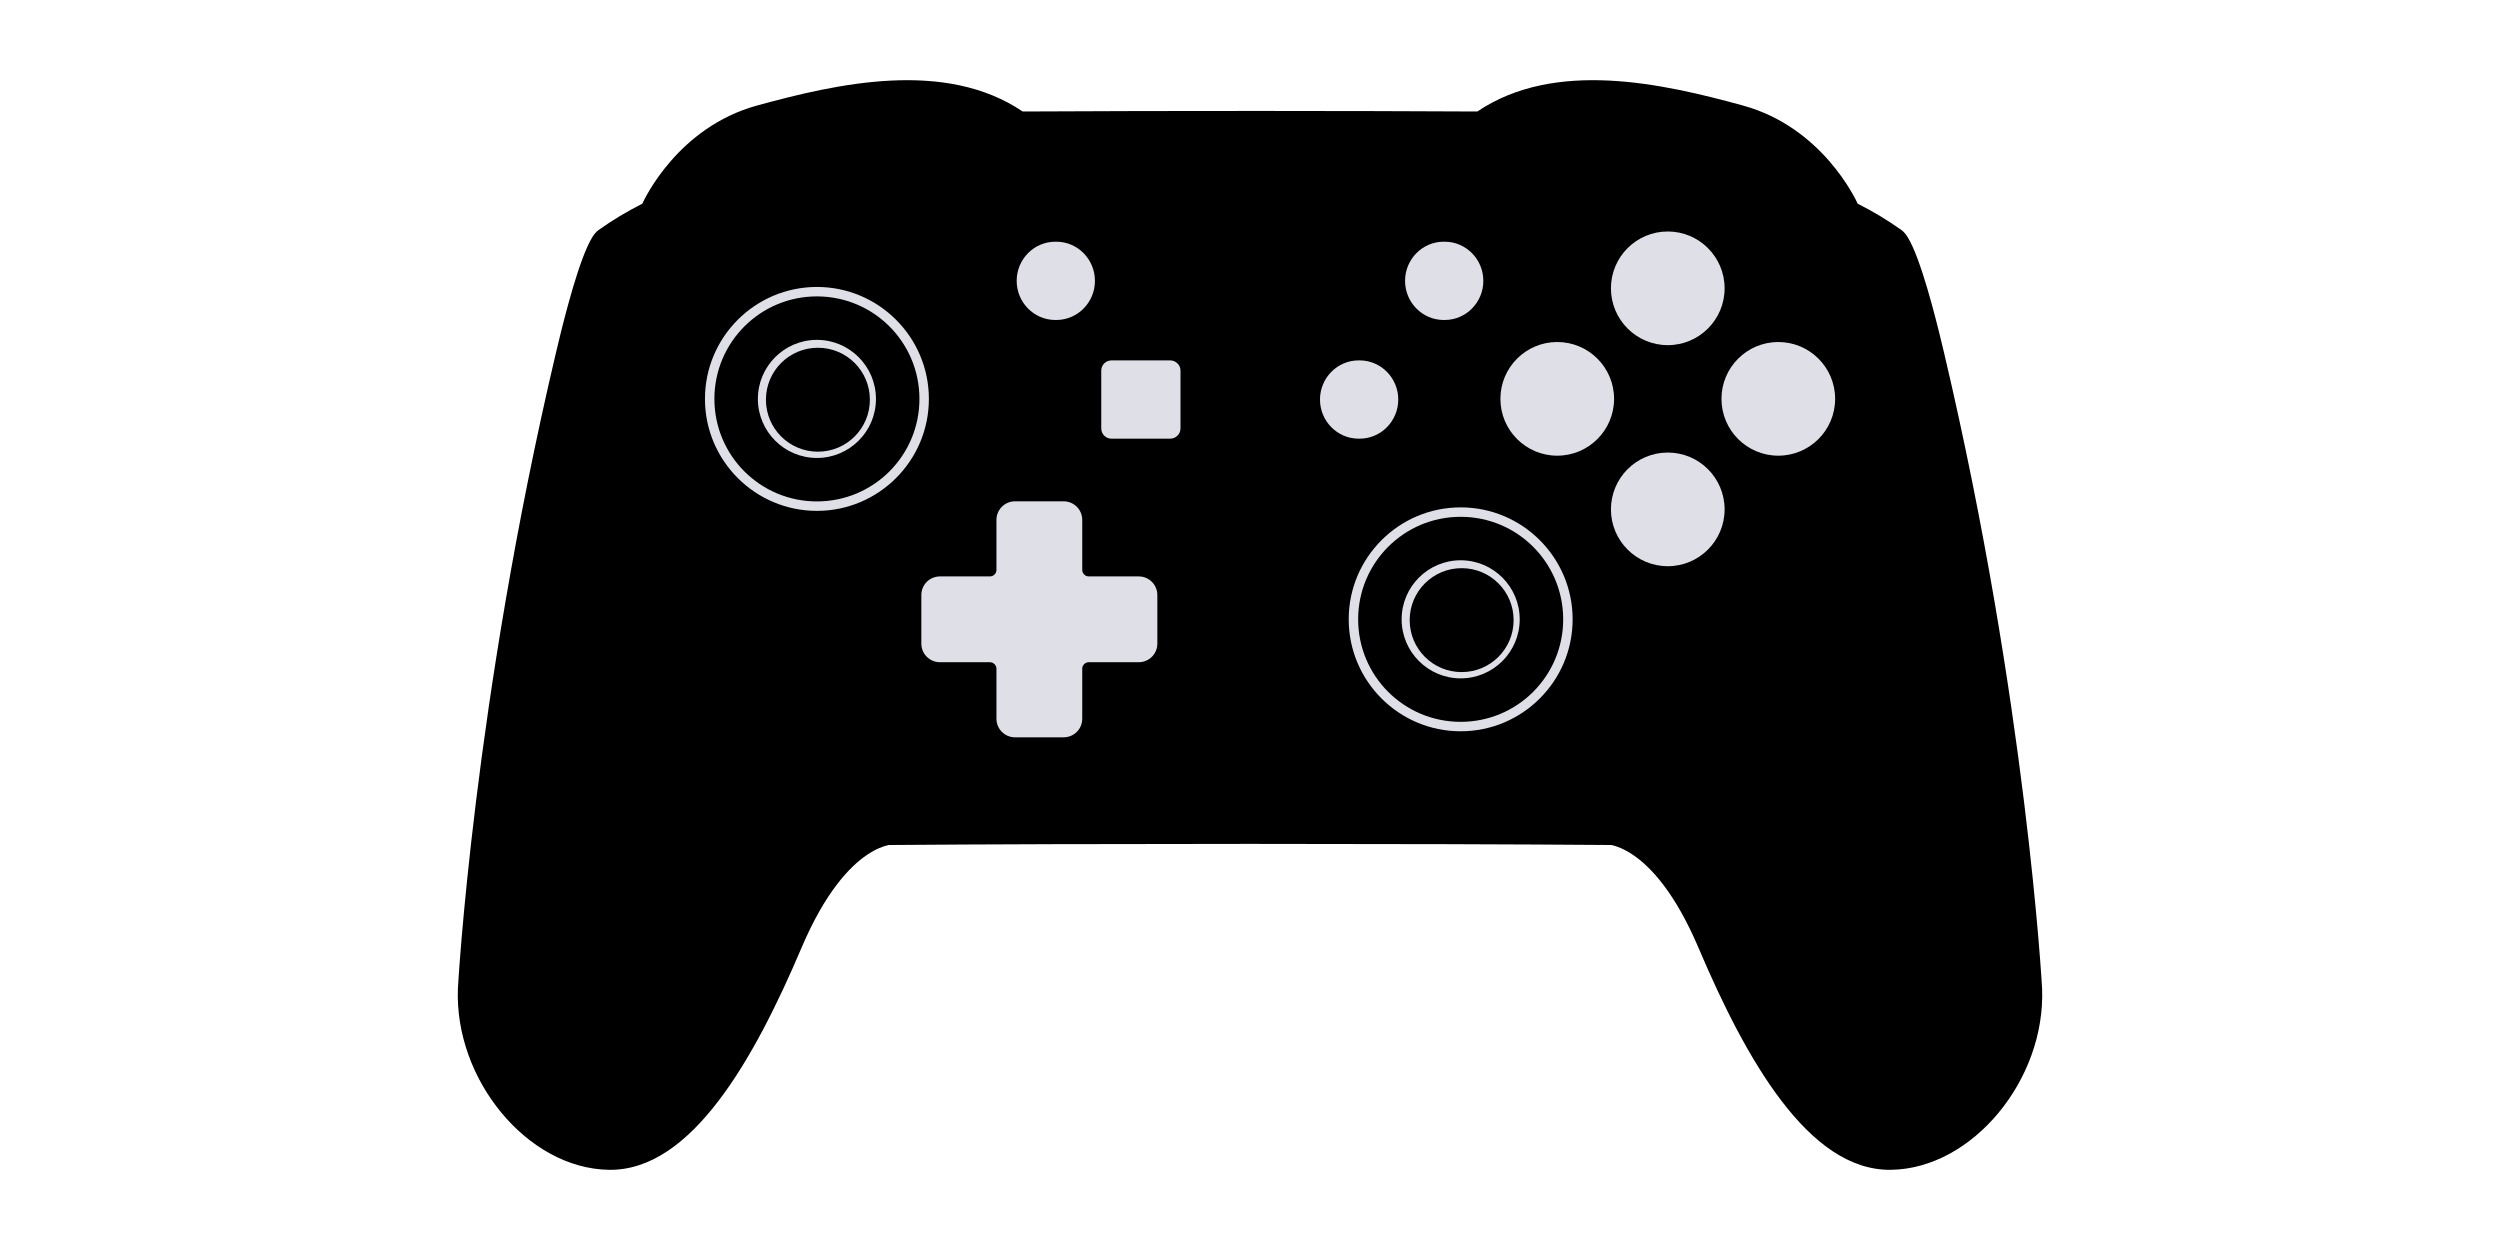
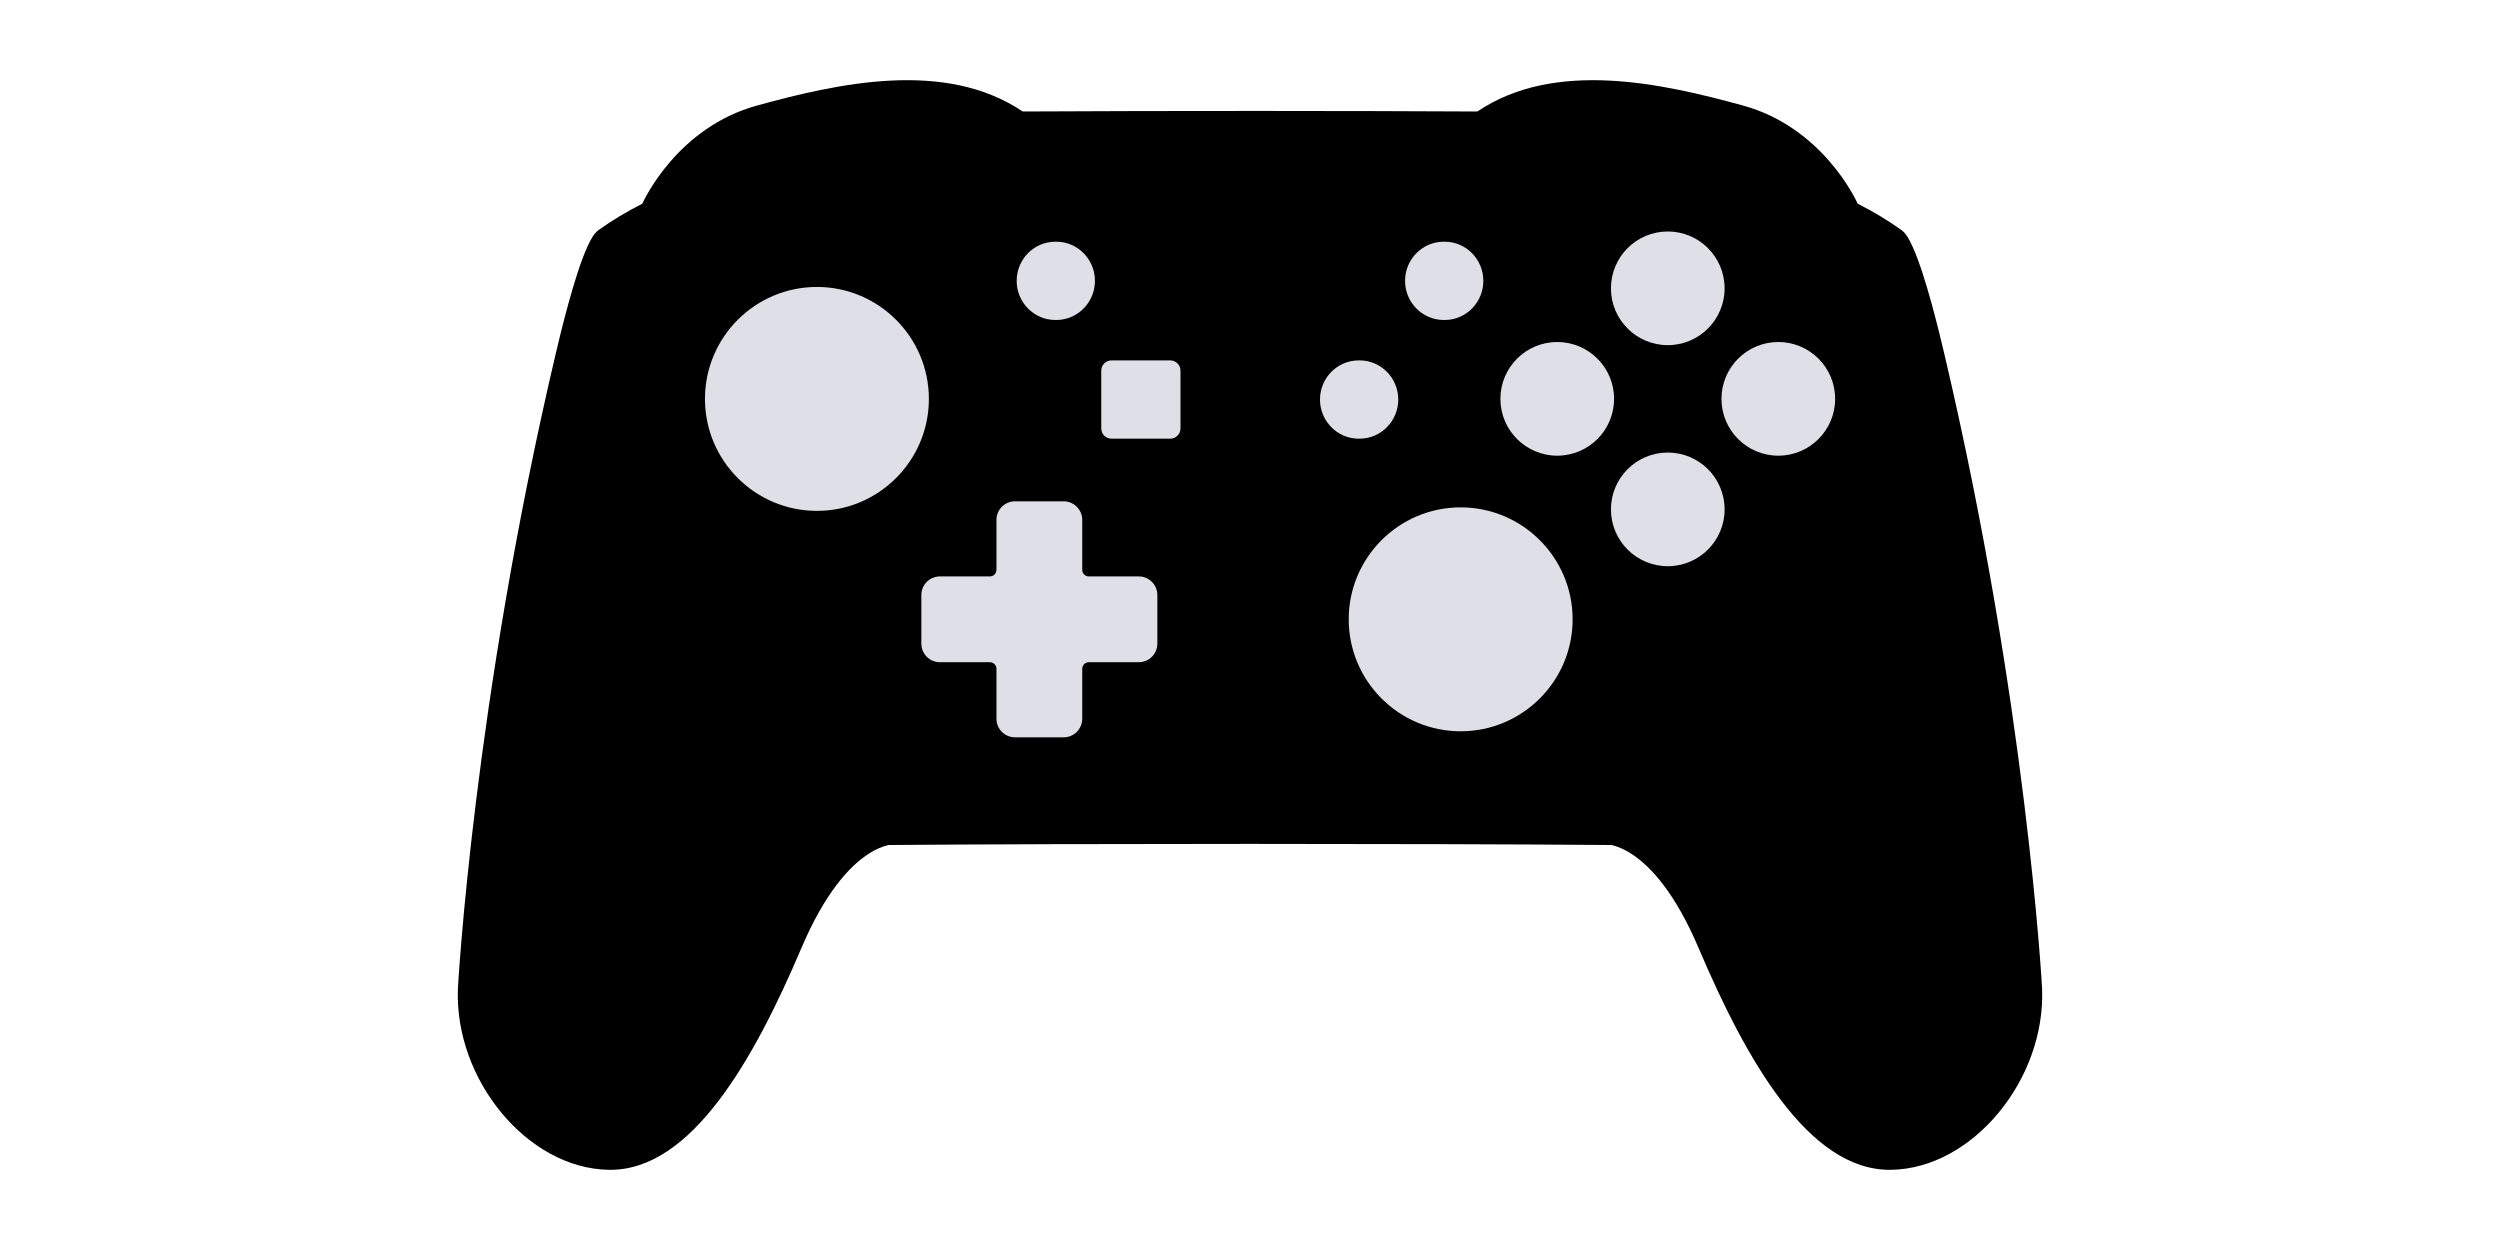
- <svg xmlns="http://www.w3.org/2000/svg" xml:space="preserve" width="1000" height="500">
-   <path d="M366.223 76.84c-19.992.98-40.052 5.975-56.895 10.603-33.525 9.213-47.783 39.733-48.658 41.662a142.5 142.5 0 0 0-18.572 11.18l-.02.014-.02.014c-1.917 1.438-3.238 3.848-4.732 7.13-5.554 12.206-11.555 37.496-13.357 45.141-35.012 148.536-41.56 269.49-41.569 269.688-.747 19.383 6.644 38.418 18.504 52.724s28.27 23.96 45.692 24.19c17.619.232 33.024-11.698 46.449-29.295s25.051-41.058 35.166-64.852c9.978-23.47 20.289-34.44 27.89-39.564 3.802-2.562 6.934-3.673 9.073-4.16 78.644-.632 227.86-.635 306.902 0 2.139.487 5.271 1.598 9.073 4.16 7.602 5.124 17.912 16.093 27.89 39.564 10.115 23.794 21.74 47.255 35.166 64.852s28.83 29.527 46.45 29.295c17.42-.23 33.83-9.884 45.69-24.19 11.861-14.306 19.252-33.34 18.505-52.724-.008-.198-6.557-121.152-41.569-269.688-1.802-7.645-7.803-32.935-13.357-45.14-1.494-3.283-2.815-5.693-4.733-7.131l-.019-.014-.02-.014a142.5 142.5 0 0 0-18.572-11.18c-.875-1.93-15.133-32.449-48.658-41.662-16.843-4.628-36.903-9.623-56.895-10.603-19.764-.97-39.45 2.016-55.902 13.123-51.123-.285-131.759-.342-193 0-16.452-11.107-36.138-14.092-55.902-13.123" style="baseline-shift:baseline;display:inline;overflow:visible;opacity:1;vector-effect:none;fill:#000;stop-color:#000;stop-opacity:1" transform="translate(11.275 -40.176)scale(.94235)" />
-   <path d="M459.806 195.61a4.38 4.38 0 0 0-3.06 1.278l-.01.009-.01.011a4.36 4.36 0 0 0-1.24 3.08v24.473a4.35 4.35 0 0 0 1.24 3.078l.01.013.013.012a4.38 4.38 0 0 0 3.056 1.271h24.962a4.34 4.34 0 0 0 3.061-1.27 4.27 4.27 0 0 0 1.296-3.112v-24.46a4.27 4.27 0 0 0-1.296-3.107 4.35 4.35 0 0 0-3.061-1.275h-24.953z" style="baseline-shift:baseline;display:inline;overflow:visible;vector-effect:none;fill:#dfdfe7;fill-opacity:1;stroke-width:.898;stop-color:#000" transform="translate(11.275 -40.176)scale(.94235)" />
-   <path d="M418.898 255.429a7.88 7.88 0 0 0-7.9 7.899v21.197a2.783 2.783 0 0 1-2.784 2.784h-21.196a7.88 7.88 0 0 0-7.9 7.899v20.62a7.88 7.88 0 0 0 7.9 7.898h21.196a2.783 2.783 0 0 1 2.783 2.785v21.195a7.88 7.88 0 0 0 7.9 7.9h20.622a7.88 7.88 0 0 0 7.897-7.9V326.51a2.783 2.783 0 0 1 2.784-2.785h21.199a7.88 7.88 0 0 0 7.896-7.898v-20.62a7.88 7.88 0 0 0-7.897-7.899h-21.199a2.783 2.783 0 0 1-2.784-2.784v-21.197a7.88 7.88 0 0 0-7.896-7.898z" style="fill:#dfdfe7;fill-opacity:1;fill-rule:evenodd;stroke:none;stroke-width:3.35;stroke-miterlimit:7;paint-order:stroke markers fill" transform="translate(11.275 -40.176)scale(.94235)" />
-   <g transform="translate(-767.944 -220.588)scale(1.26794)">
-     <circle cx="1096.93" cy="299.799" r="17.93" style="font-variation-settings:normal;vector-effect:none;fill:#dfdfe7;fill-opacity:1;fill-rule:evenodd;stroke-width:35.849;stroke-linecap:butt;stroke-linejoin:miter;stroke-miterlimit:4;stroke-dasharray:none;stroke-dashoffset:0;stroke-opacity:1;-inkscape-stroke:none;stop-color:#000" />
-     <circle cx="-1166.668" cy="299.799" r="17.93" style="font-variation-settings:normal;vector-effect:none;fill:#dfdfe7;fill-opacity:1;fill-rule:evenodd;stroke-width:35.849;stroke-linecap:butt;stroke-linejoin:miter;stroke-miterlimit:4;stroke-dasharray:none;stroke-dashoffset:0;stroke-opacity:1;-inkscape-stroke:none;stop-color:#000" transform="scale(-1 1)" />
-     <circle cx="264.93" cy="-1131.799" r="17.93" style="font-variation-settings:normal;vector-effect:none;fill:#dfdfe7;fill-opacity:1;fill-rule:evenodd;stroke-width:35.849;stroke-linecap:butt;stroke-linejoin:miter;stroke-miterlimit:4;stroke-dasharray:none;stroke-dashoffset:0;stroke-opacity:1;-inkscape-stroke:none;stop-color:#000" transform="rotate(90)" />
-     <circle cx="-334.668" cy="-1131.799" r="17.93" style="font-variation-settings:normal;vector-effect:none;fill:#dfdfe7;fill-opacity:1;fill-rule:evenodd;stroke-width:35.849;stroke-linecap:butt;stroke-linejoin:miter;stroke-miterlimit:4;stroke-dasharray:none;stroke-dashoffset:0;stroke-opacity:1;-inkscape-stroke:none;stop-color:#000" transform="scale(1 -1)rotate(90)" />
+ <svg xmlns="http://www.w3.org/2000/svg" xml:space="preserve" width="1000" height="500" version="1.1" id="svg10">
+   <defs id="defs10" />
+   <path d="M366.223 76.84c-19.992.98-40.052 5.975-56.895 10.603-33.525 9.213-47.783 39.733-48.658 41.662a142.5 142.5 0 0 0-18.572 11.18l-.02.014-.02.014c-1.917 1.438-3.238 3.848-4.732 7.13-5.554 12.206-11.555 37.496-13.357 45.141-35.012 148.536-41.56 269.49-41.569 269.688-.747 19.383 6.644 38.418 18.504 52.724s28.27 23.96 45.692 24.19c17.619.232 33.024-11.698 46.449-29.295s25.051-41.058 35.166-64.852c9.978-23.47 20.289-34.44 27.89-39.564 3.802-2.562 6.934-3.673 9.073-4.16 78.644-.632 227.86-.635 306.902 0 2.139.487 5.271 1.598 9.073 4.16 7.602 5.124 17.912 16.093 27.89 39.564 10.115 23.794 21.74 47.255 35.166 64.852s28.83 29.527 46.45 29.295c17.42-.23 33.83-9.884 45.69-24.19 11.861-14.306 19.252-33.34 18.505-52.724-.008-.198-6.557-121.152-41.569-269.688-1.802-7.645-7.803-32.935-13.357-45.14-1.494-3.283-2.815-5.693-4.733-7.131l-.019-.014-.02-.014a142.5 142.5 0 0 0-18.572-11.18c-.875-1.93-15.133-32.449-48.658-41.662-16.843-4.628-36.903-9.623-56.895-10.603-19.764-.97-39.45 2.016-55.902 13.123-51.123-.285-131.759-.342-193 0-16.452-11.107-36.138-14.092-55.902-13.123" style="baseline-shift:baseline;display:inline;overflow:visible;opacity:1;vector-effect:none;fill:#000;stop-color:#000;stop-opacity:1" transform="translate(11.275 -40.176)scale(.94235)" id="path1" />
+   <path d="M459.806 195.61a4.38 4.38 0 0 0-3.06 1.278l-.01.009-.01.011a4.36 4.36 0 0 0-1.24 3.08v24.473a4.35 4.35 0 0 0 1.24 3.078l.01.013.013.012a4.38 4.38 0 0 0 3.056 1.271h24.962a4.34 4.34 0 0 0 3.061-1.27 4.27 4.27 0 0 0 1.296-3.112v-24.46a4.27 4.27 0 0 0-1.296-3.107 4.35 4.35 0 0 0-3.061-1.275h-24.953z" style="baseline-shift:baseline;display:inline;overflow:visible;vector-effect:none;fill:#dfdfe7;fill-opacity:1;stroke-width:.898;stop-color:#000" transform="translate(11.275 -40.176)scale(.94235)" id="path2" />
+   <path d="M418.898 255.429a7.88 7.88 0 0 0-7.9 7.899v21.197a2.783 2.783 0 0 1-2.784 2.784h-21.196a7.88 7.88 0 0 0-7.9 7.899v20.62a7.88 7.88 0 0 0 7.9 7.898h21.196a2.783 2.783 0 0 1 2.783 2.785v21.195a7.88 7.88 0 0 0 7.9 7.9h20.622a7.88 7.88 0 0 0 7.897-7.9V326.51a2.783 2.783 0 0 1 2.784-2.785h21.199a7.88 7.88 0 0 0 7.896-7.898v-20.62a7.88 7.88 0 0 0-7.897-7.899h-21.199a2.783 2.783 0 0 1-2.784-2.784v-21.197a7.88 7.88 0 0 0-7.896-7.898z" style="fill:#dfdfe7;fill-opacity:1;fill-rule:evenodd;stroke:none;stroke-width:3.35;stroke-miterlimit:7;paint-order:stroke markers fill" transform="translate(11.275 -40.176)scale(.94235)" id="path3" />
+   <g transform="translate(-767.944 -220.588)scale(1.26794)" id="g6">
+     <circle cx="1096.93" cy="299.799" r="17.93" style="font-variation-settings:normal;vector-effect:none;fill:#dfdfe7;fill-opacity:1;fill-rule:evenodd;stroke-width:35.849;stroke-linecap:butt;stroke-linejoin:miter;stroke-miterlimit:4;stroke-dasharray:none;stroke-dashoffset:0;stroke-opacity:1;-inkscape-stroke:none;stop-color:#000" id="circle3" />
+     <circle cx="-1166.668" cy="299.799" r="17.93" style="font-variation-settings:normal;vector-effect:none;fill:#dfdfe7;fill-opacity:1;fill-rule:evenodd;stroke-width:35.849;stroke-linecap:butt;stroke-linejoin:miter;stroke-miterlimit:4;stroke-dasharray:none;stroke-dashoffset:0;stroke-opacity:1;-inkscape-stroke:none;stop-color:#000" transform="scale(-1 1)" id="circle4" />
+     <circle cx="264.93" cy="-1131.799" r="17.93" style="font-variation-settings:normal;vector-effect:none;fill:#dfdfe7;fill-opacity:1;fill-rule:evenodd;stroke-width:35.849;stroke-linecap:butt;stroke-linejoin:miter;stroke-miterlimit:4;stroke-dasharray:none;stroke-dashoffset:0;stroke-opacity:1;-inkscape-stroke:none;stop-color:#000" transform="rotate(90)" id="circle5" />
+     <circle cx="-334.668" cy="-1131.799" r="17.93" style="font-variation-settings:normal;vector-effect:none;fill:#dfdfe7;fill-opacity:1;fill-rule:evenodd;stroke-width:35.849;stroke-linecap:butt;stroke-linejoin:miter;stroke-miterlimit:4;stroke-dasharray:none;stroke-dashoffset:0;stroke-opacity:1;-inkscape-stroke:none;stop-color:#000" transform="scale(1 -1)rotate(90)" id="circle6" />
  </g>
-   <path d="M564.718 195.61c-9.03.002-16.386 7.46-16.386 16.612 0 9.154 7.356 16.61 16.386 16.613h.447c9.033.002 16.392-7.456 16.393-16.611 0-9.157-7.36-16.616-16.393-16.615zm-128.75-50.379c-9.03.003-16.386 7.46-16.386 16.613 0 9.154 7.356 16.61 16.386 16.613h.447c9.033.002 16.392-7.456 16.393-16.612 0-9.156-7.36-16.615-16.393-16.614zm165.314 0c9.03.003 16.386 7.46 16.386 16.613 0 9.154-7.356 16.61-16.386 16.613h-.447c-9.033.002-16.392-7.456-16.393-16.612 0-9.156 7.36-16.615 16.393-16.614z" style="baseline-shift:baseline;display:inline;overflow:visible;vector-effect:none;fill:#dfdfe7;fill-opacity:1;stroke-width:.695;stop-color:#000" transform="translate(11.275 -40.176)scale(.94235)" />
-   <g style="fill:#dfdfe7;fill-opacity:1">
-     <path d="M704.621 584.088c-12.986 0-23.533 10.547-23.533 23.533s10.547 23.533 23.533 23.533 23.533-10.547 23.533-23.533-10.547-23.533-23.533-23.533m.393 3.142c11.45 0 20.712 9.26 20.712 20.71s-9.262 20.714-20.712 20.714-20.713-9.262-20.713-20.713c0-11.45 9.262-20.71 20.713-20.71" style="baseline-shift:baseline;display:inline;overflow:visible;vector-effect:none;fill:#dfdfe7;fill-opacity:1;stop-color:#000" transform="translate(-122.905 -362.09)scale(1.00362)" />
-     <path d="M704.621 563C680 563 660 583 660 607.621s20 44.621 44.62 44.621c24.622 0 44.622-20 44.622-44.62 0-24.622-20-44.622-44.621-44.622m0 3.762c22.588 0 40.86 18.27 40.86 40.86 0 22.587-18.272 40.858-40.86 40.858s-40.86-18.27-40.86-40.859c0-22.588 18.272-40.86 40.86-40.86" style="baseline-shift:baseline;display:inline;overflow:visible;vector-effect:none;fill:#dfdfe7;fill-opacity:1;stop-color:#000" transform="translate(-122.905 -362.09)scale(1.00362)" />
+   <path d="M564.718 195.61c-9.03.002-16.386 7.46-16.386 16.612 0 9.154 7.356 16.61 16.386 16.613h.447c9.033.002 16.392-7.456 16.393-16.611 0-9.157-7.36-16.616-16.393-16.615zm-128.75-50.379c-9.03.003-16.386 7.46-16.386 16.613 0 9.154 7.356 16.61 16.386 16.613h.447c9.033.002 16.392-7.456 16.393-16.612 0-9.156-7.36-16.615-16.393-16.614zm165.314 0c9.03.003 16.386 7.46 16.386 16.613 0 9.154-7.356 16.61-16.386 16.613h-.447c-9.033.002-16.392-7.456-16.393-16.612 0-9.156 7.36-16.615 16.393-16.614z" style="baseline-shift:baseline;display:inline;overflow:visible;vector-effect:none;fill:#dfdfe7;fill-opacity:1;stroke-width:.695;stop-color:#000" transform="translate(11.275 -40.176)scale(.94235)" id="path6" />
+   <g style="fill:#dfdfe7;fill-opacity:1" id="g8">
+     <path d="M 704.621,563 C 680,563 660,583 660,607.621 c 0,24.621 20,44.621 44.62,44.621 24.622,0 44.622,-20 44.622,-44.62 0,-24.622 -20,-44.622 -44.621,-44.622" style="baseline-shift:baseline;display:inline;overflow:visible;vector-effect:none;fill:#dfdfe7;fill-opacity:1;stop-color:#000000" transform="matrix(1.00362,0,0,1.00362,-122.905,-362.09)" id="path8" />
  </g>
-   <g style="fill:#dfdfe7;fill-opacity:1">
-     <path d="M704.621 584.088c-12.986 0-23.533 10.547-23.533 23.533s10.547 23.533 23.533 23.533 23.533-10.547 23.533-23.533-10.547-23.533-23.533-23.533m.393 3.142c11.45 0 20.712 9.26 20.712 20.71s-9.262 20.714-20.712 20.714-20.713-9.262-20.713-20.713c0-11.45 9.262-20.71 20.713-20.71" style="baseline-shift:baseline;display:inline;overflow:visible;vector-effect:none;fill:#dfdfe7;fill-opacity:1;stop-color:#000" transform="translate(-380.405 -450.255)scale(1.00362)" />
-     <path d="M704.621 563C680 563 660 583 660 607.621s20 44.621 44.62 44.621c24.622 0 44.622-20 44.622-44.62 0-24.622-20-44.622-44.621-44.622m0 3.762c22.588 0 40.86 18.27 40.86 40.86 0 22.587-18.272 40.858-40.86 40.858s-40.86-18.27-40.86-40.859c0-22.588 18.272-40.86 40.86-40.86" style="baseline-shift:baseline;display:inline;overflow:visible;vector-effect:none;fill:#dfdfe7;fill-opacity:1;stop-color:#000" transform="translate(-380.405 -450.255)scale(1.00362)" />
+   <g style="fill:#dfdfe7;fill-opacity:1" id="g10">
+     <path d="M 704.621,563 C 680,563 660,583 660,607.621 c 0,24.621 20,44.621 44.62,44.621 24.622,0 44.622,-20 44.622,-44.62 0,-24.622 -20,-44.622 -44.621,-44.622" style="baseline-shift:baseline;display:inline;overflow:visible;vector-effect:none;fill:#dfdfe7;fill-opacity:1;stop-color:#000000" transform="matrix(1.00362,0,0,1.00362,-380.405,-450.255)" id="path10" />
  </g>
</svg>
